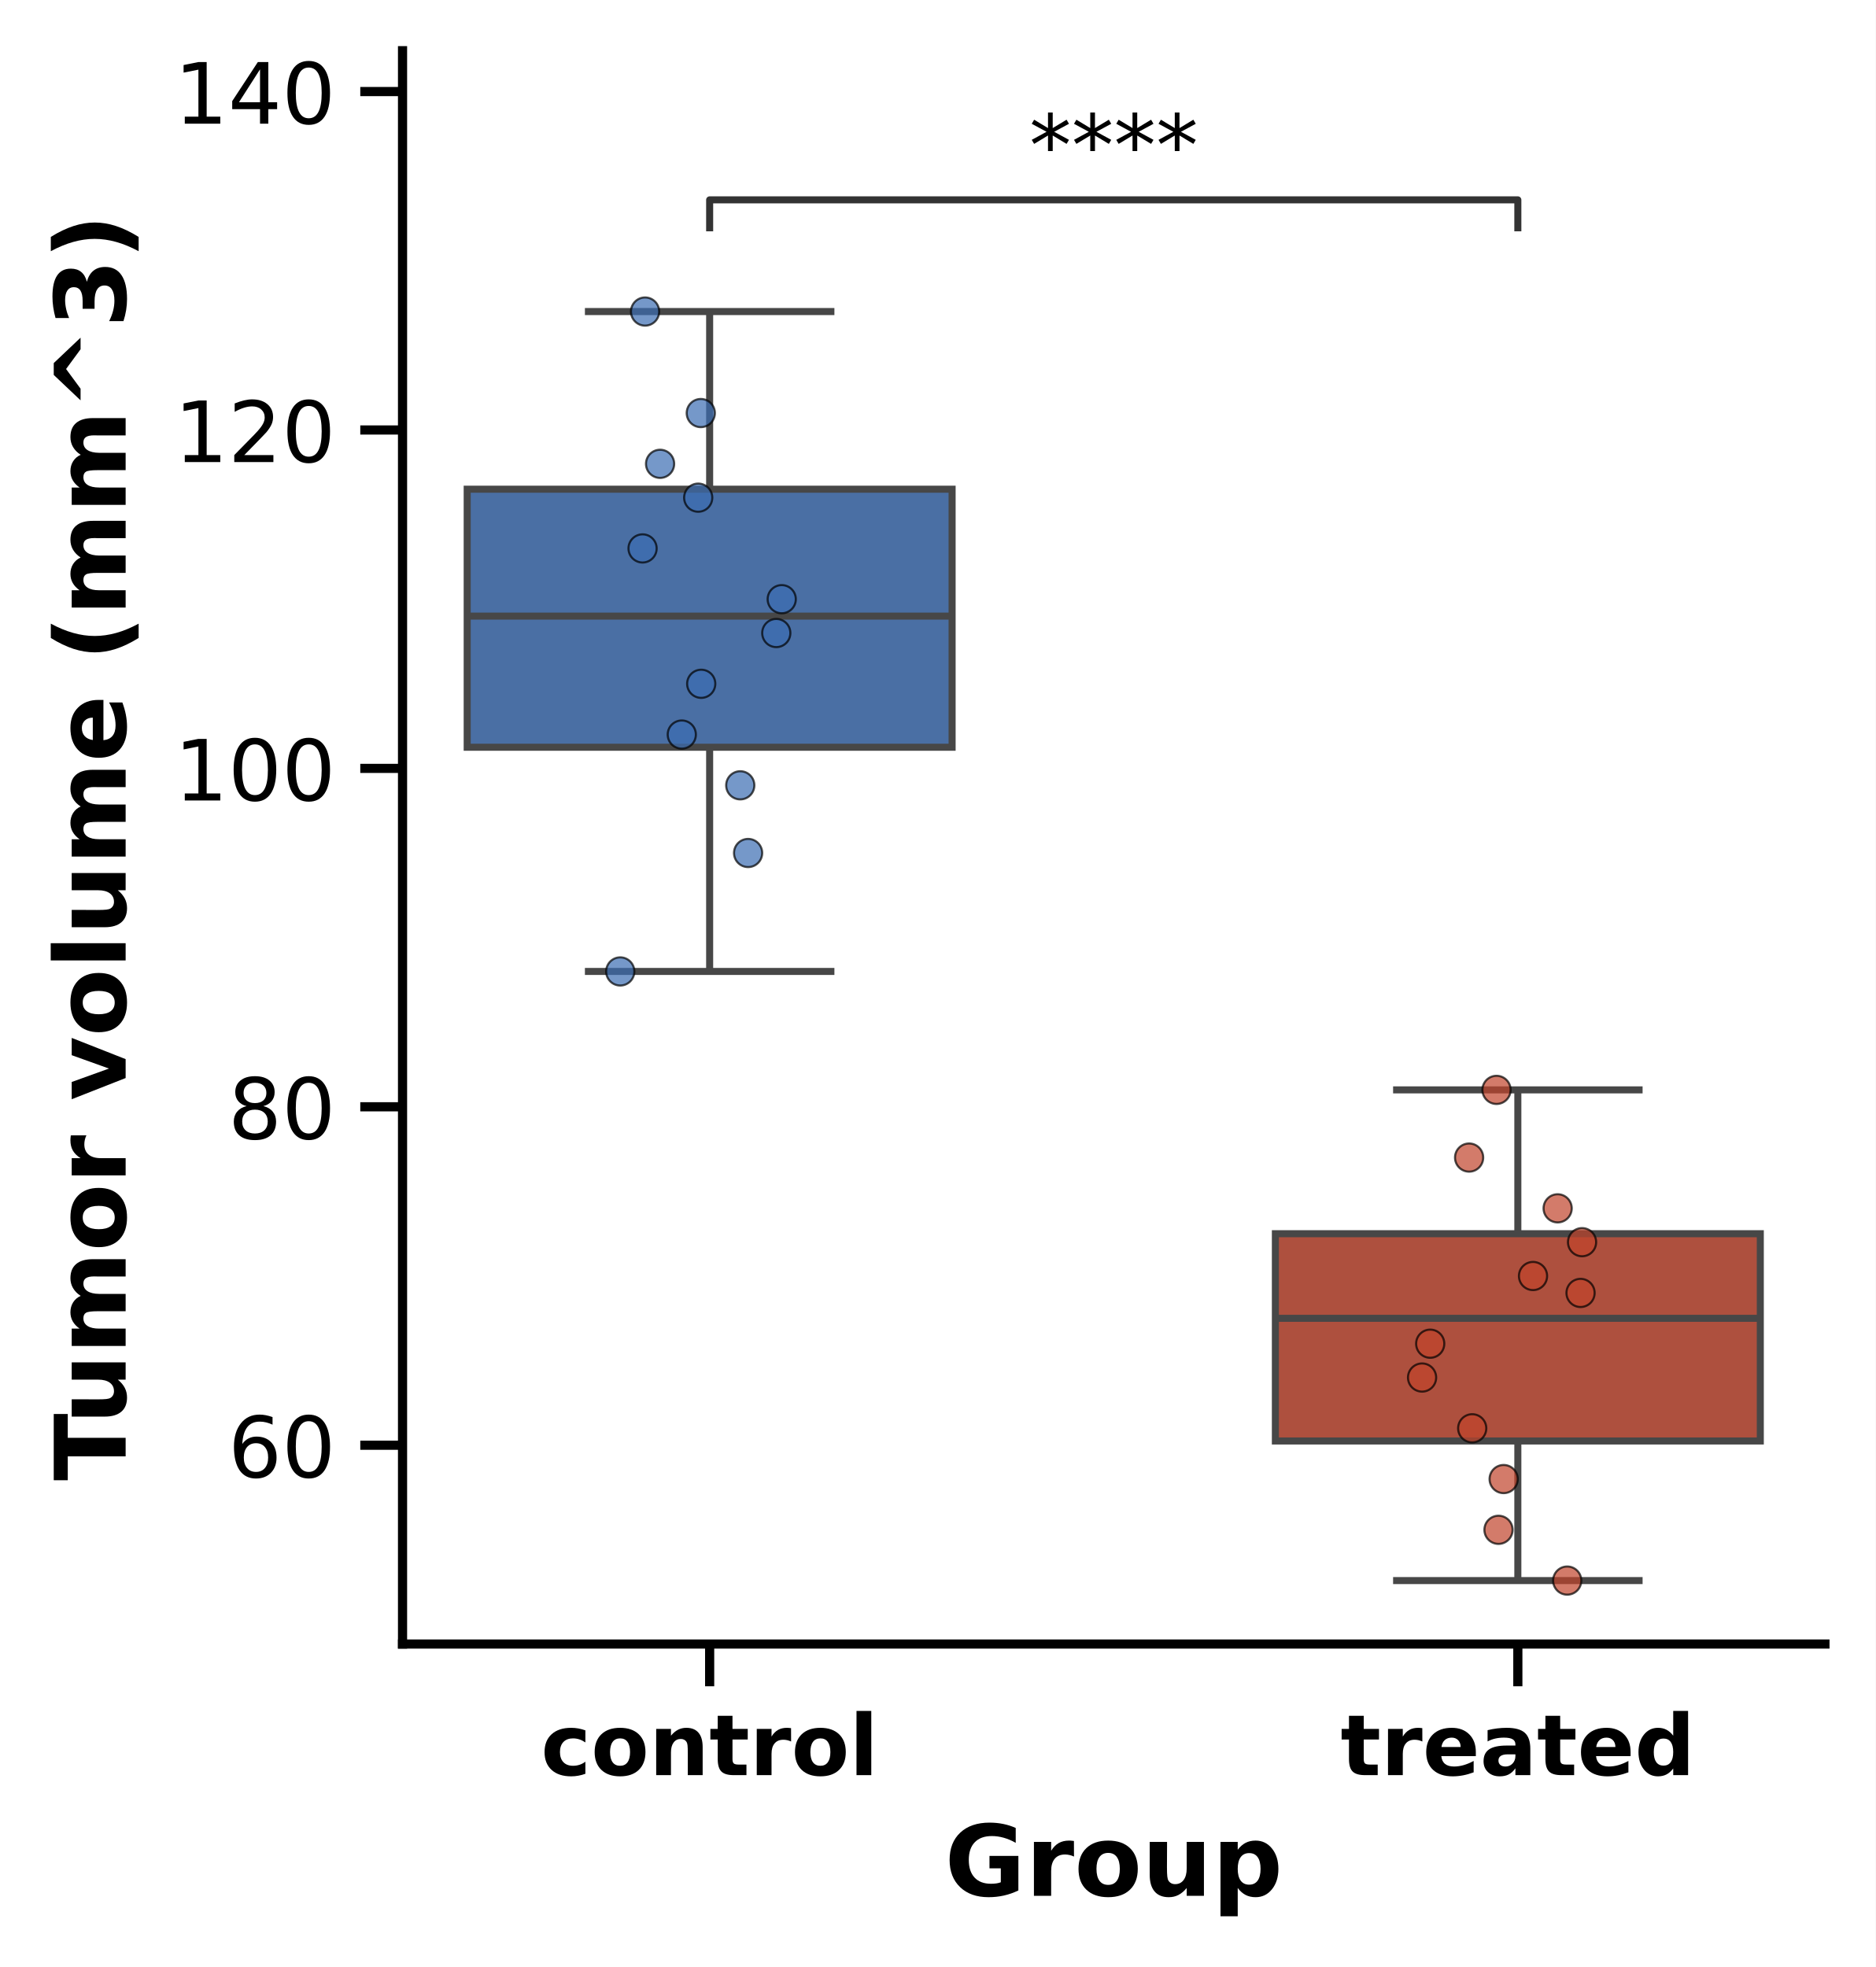
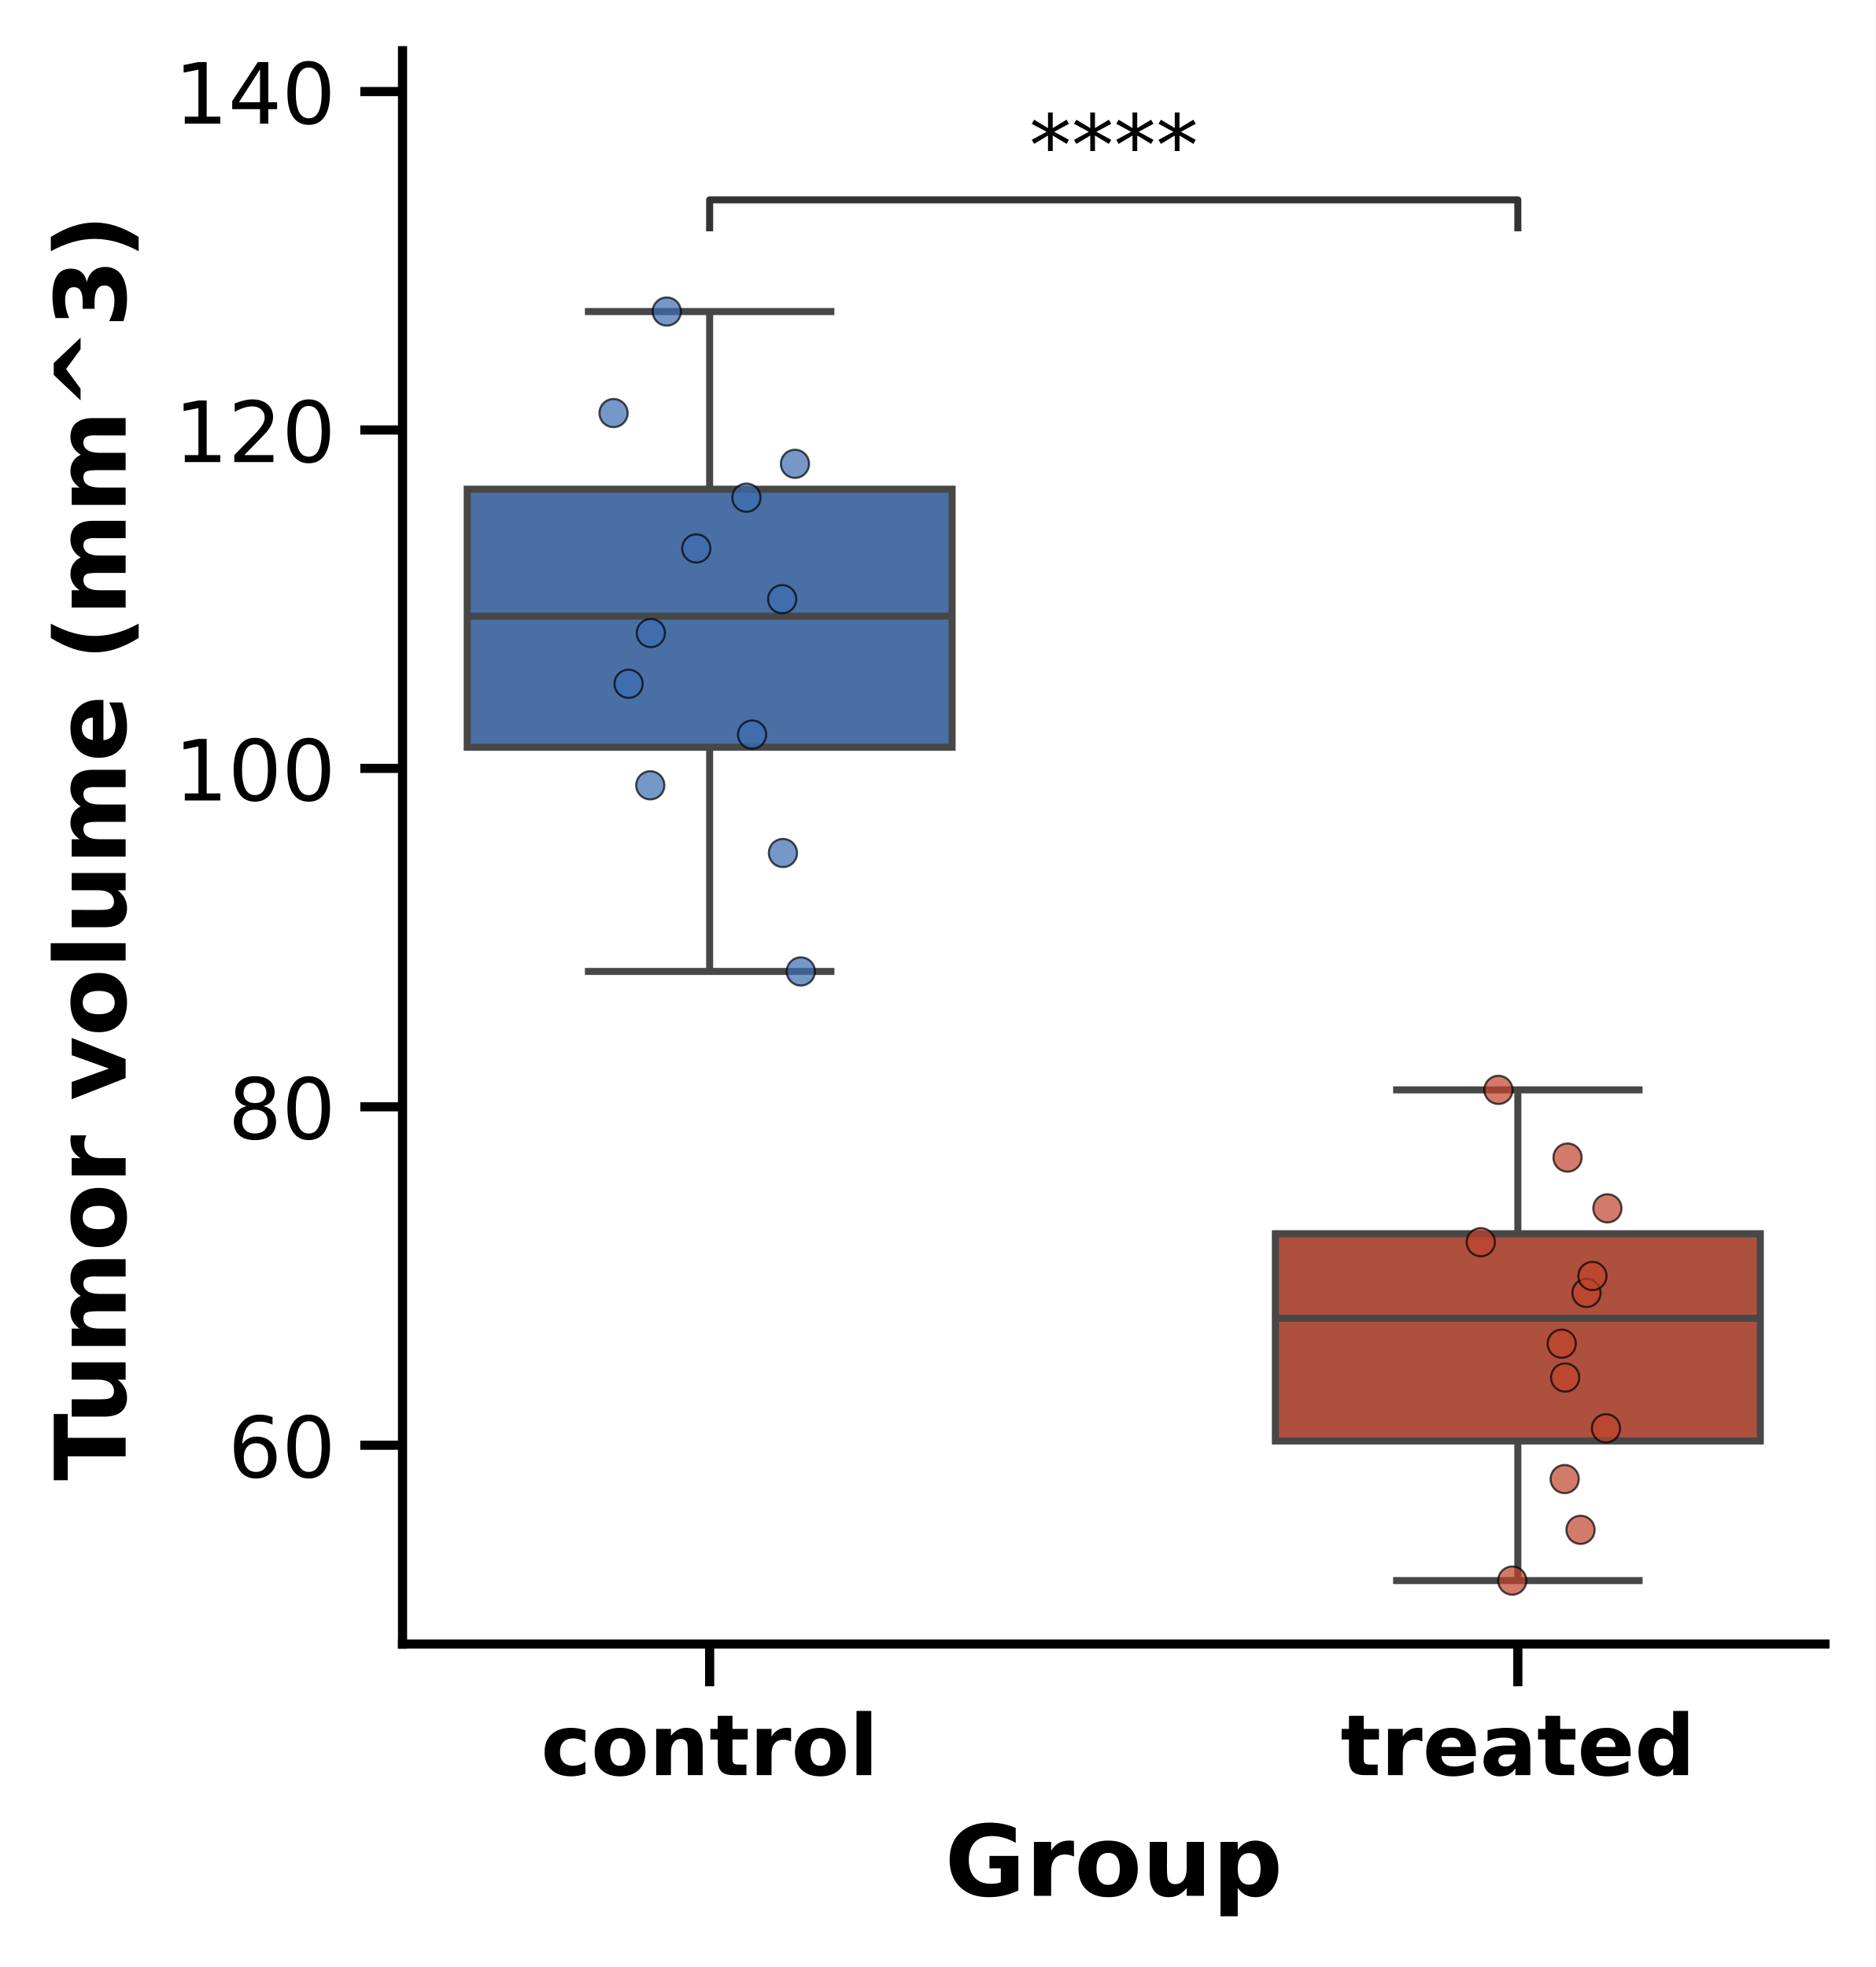
<svg xmlns="http://www.w3.org/2000/svg" xmlns:xlink="http://www.w3.org/1999/xlink" width="266.314pt" height="279.323pt" viewBox="0 0 266.314 279.323" version="1.1">
  <defs>
    <style type="text/css">*{stroke-linejoin: round; stroke-linecap: butt}</style>
  </defs>
  <g id="figure_1">
    <g id="patch_1">
      <path d="M 0 279.323  L 266.314 279.323  L 266.314 0  L 0 0  z " style="fill: #ffffff" />
    </g>
    <g id="axes_1">
      <g id="patch_2">
        <path d="M 57.154 233.46  L 259.114 233.46  L 259.114 7.2  L 57.154 7.2  z " style="fill: #ffffff" />
      </g>
      <g id="matplotlib.axis_1">
        <g id="xtick_1">
          <g id="line2d_1">
            <defs>
-               <path id="m2f75ba66c1" d="M 0 0  L 0 6  " style="stroke: #000000; stroke-width: 1.3" />
+               <path id="m3cda636c0e" d="M 0 0  L 0 6  " style="stroke: #000000; stroke-width: 1.3" />
            </defs>
            <g>
-               <use xlink:href="#m2f75ba66c1" x="100.759" y="233.46" style="stroke: #000000; stroke-width: 1.3" />
+               <use xlink:href="#m3cda636c0e" x="100.759" y="233.46" style="stroke: #000000; stroke-width: 1.3" />
            </g>
          </g>
          <g id="text_1">
            <g transform="translate(76.80344 252.0781) scale(0.12 -0.12)">
              <defs>
                <path id="DejaVuSans-Bold-63" d="M 3366 3391  L 3366 2478  Q 3138 2634 2908 2709  Q 2678 2784 2431 2784  Q 1963 2784 1702 2511  Q 1441 2238 1441 1747  Q 1441 1256 1702 982  Q 1963 709 2431 709  Q 2694 709 2930 787  Q 3166 866 3366 1019  L 3366 103  Q 3103 6 2833 -42  Q 2563 -91 2291 -91  Q 1344 -91 809 395  Q 275 881 275 1747  Q 275 2613 809 3098  Q 1344 3584 2291 3584  Q 2566 3584 2833 3536  Q 3100 3488 3366 3391  z " transform="scale(0.015625)" />
                <path id="DejaVuSans-Bold-6f" d="M 2203 2784  Q 1831 2784 1636 2517  Q 1441 2250 1441 1747  Q 1441 1244 1636 976  Q 1831 709 2203 709  Q 2569 709 2762 976  Q 2956 1244 2956 1747  Q 2956 2250 2762 2517  Q 2569 2784 2203 2784  z M 2203 3584  Q 3106 3584 3614 3096  Q 4122 2609 4122 1747  Q 4122 884 3614 396  Q 3106 -91 2203 -91  Q 1297 -91 786 396  Q 275 884 275 1747  Q 275 2609 786 3096  Q 1297 3584 2203 3584  z " transform="scale(0.015625)" />
                <path id="DejaVuSans-Bold-6e" d="M 4056 2131  L 4056 0  L 2931 0  L 2931 347  L 2931 1631  Q 2931 2084 2911 2256  Q 2891 2428 2841 2509  Q 2775 2619 2662 2680  Q 2550 2741 2406 2741  Q 2056 2741 1856 2470  Q 1656 2200 1656 1722  L 1656 0  L 538 0  L 538 3500  L 1656 3500  L 1656 2988  Q 1909 3294 2193 3439  Q 2478 3584 2822 3584  Q 3428 3584 3742 3212  Q 4056 2841 4056 2131  z " transform="scale(0.015625)" />
                <path id="DejaVuSans-Bold-74" d="M 1759 4494  L 1759 3500  L 2913 3500  L 2913 2700  L 1759 2700  L 1759 1216  Q 1759 972 1856 886  Q 1953 800 2241 800  L 2816 800  L 2816 0  L 1856 0  Q 1194 0 917 276  Q 641 553 641 1216  L 641 2700  L 84 2700  L 84 3500  L 641 3500  L 641 4494  L 1759 4494  z " transform="scale(0.015625)" />
                <path id="DejaVuSans-Bold-72" d="M 3138 2547  Q 2991 2616 2845 2648  Q 2700 2681 2553 2681  Q 2122 2681 1889 2404  Q 1656 2128 1656 1613  L 1656 0  L 538 0  L 538 3500  L 1656 3500  L 1656 2925  Q 1872 3269 2151 3426  Q 2431 3584 2822 3584  Q 2878 3584 2943 3579  Q 3009 3575 3134 3559  L 3138 2547  z " transform="scale(0.015625)" />
                <path id="DejaVuSans-Bold-6c" d="M 538 4863  L 1656 4863  L 1656 0  L 538 0  L 538 4863  z " transform="scale(0.015625)" />
              </defs>
              <use xlink:href="#DejaVuSans-Bold-63" />
              <use xlink:href="#DejaVuSans-Bold-6f" transform="translate(59.27734 0)" />
              <use xlink:href="#DejaVuSans-Bold-6e" transform="translate(127.9785 0)" />
              <use xlink:href="#DejaVuSans-Bold-74" transform="translate(199.1699 0)" />
              <use xlink:href="#DejaVuSans-Bold-72" transform="translate(246.9727 0)" />
              <use xlink:href="#DejaVuSans-Bold-6f" transform="translate(296.2891 0)" />
              <use xlink:href="#DejaVuSans-Bold-6c" transform="translate(364.9902 0)" />
            </g>
          </g>
        </g>
        <g id="xtick_2">
          <g id="line2d_2">
            <g>
-               <use xlink:href="#m2f75ba66c1" x="215.509" y="233.46" style="stroke: #000000; stroke-width: 1.3" />
+               <use xlink:href="#m3cda636c0e" x="215.509" y="233.46" style="stroke: #000000; stroke-width: 1.3" />
            </g>
          </g>
          <g id="text_2">
            <g transform="translate(190.3319 252.0781) scale(0.12 -0.12)">
              <defs>
                <path id="DejaVuSans-Bold-65" d="M 4031 1759  L 4031 1441  L 1416 1441  Q 1456 1047 1700 850  Q 1944 653 2381 653  Q 2734 653 3104 758  Q 3475 863 3866 1075  L 3866 213  Q 3469 63 3072 -14  Q 2675 -91 2278 -91  Q 1328 -91 801 392  Q 275 875 275 1747  Q 275 2603 792 3093  Q 1309 3584 2216 3584  Q 3041 3584 3536 3087  Q 4031 2591 4031 1759  z M 2881 2131  Q 2881 2450 2695 2645  Q 2509 2841 2209 2841  Q 1884 2841 1681 2658  Q 1478 2475 1428 2131  L 2881 2131  z " transform="scale(0.015625)" />
                <path id="DejaVuSans-Bold-61" d="M 2106 1575  Q 1756 1575 1579 1456  Q 1403 1338 1403 1106  Q 1403 894 1545 773  Q 1688 653 1941 653  Q 2256 653 2472 879  Q 2688 1106 2688 1447  L 2688 1575  L 2106 1575  z M 3816 1997  L 3816 0  L 2688 0  L 2688 519  Q 2463 200 2181 54  Q 1900 -91 1497 -91  Q 953 -91 614 226  Q 275 544 275 1050  Q 275 1666 698 1953  Q 1122 2241 2028 2241  L 2688 2241  L 2688 2328  Q 2688 2594 2478 2717  Q 2269 2841 1825 2841  Q 1466 2841 1156 2769  Q 847 2697 581 2553  L 581 3406  Q 941 3494 1303 3539  Q 1666 3584 2028 3584  Q 2975 3584 3395 3211  Q 3816 2838 3816 1997  z " transform="scale(0.015625)" />
                <path id="DejaVuSans-Bold-64" d="M 2919 2988  L 2919 4863  L 4044 4863  L 4044 0  L 2919 0  L 2919 506  Q 2688 197 2409 53  Q 2131 -91 1766 -91  Q 1119 -91 703 423  Q 288 938 288 1747  Q 288 2556 703 3070  Q 1119 3584 1766 3584  Q 2128 3584 2408 3439  Q 2688 3294 2919 2988  z M 2181 722  Q 2541 722 2730 984  Q 2919 1247 2919 1747  Q 2919 2247 2730 2509  Q 2541 2772 2181 2772  Q 1825 2772 1636 2509  Q 1447 2247 1447 1747  Q 1447 1247 1636 984  Q 1825 722 2181 722  z " transform="scale(0.015625)" />
              </defs>
              <use xlink:href="#DejaVuSans-Bold-74" />
              <use xlink:href="#DejaVuSans-Bold-72" transform="translate(47.80273 0)" />
              <use xlink:href="#DejaVuSans-Bold-65" transform="translate(97.11914 0)" />
              <use xlink:href="#DejaVuSans-Bold-61" transform="translate(164.9414 0)" />
              <use xlink:href="#DejaVuSans-Bold-74" transform="translate(232.4219 0)" />
              <use xlink:href="#DejaVuSans-Bold-65" transform="translate(280.2246 0)" />
              <use xlink:href="#DejaVuSans-Bold-64" transform="translate(348.0469 0)" />
            </g>
          </g>
        </g>
        <g id="text_3">
          <g transform="translate(134.1342 269.2116) scale(0.14 -0.14)">
            <defs>
              <path id="DejaVuSans-Bold-47" d="M 4781 347  Q 4331 128 3847 18  Q 3363 -91 2847 -91  Q 1681 -91 1000 561  Q 319 1213 319 2328  Q 319 3456 1012 4103  Q 1706 4750 2913 4750  Q 3378 4750 3804 4662  Q 4231 4575 4609 4403  L 4609 3438  Q 4219 3659 3833 3768  Q 3447 3878 3059 3878  Q 2341 3878 1952 3476  Q 1563 3075 1563 2328  Q 1563 1588 1938 1184  Q 2313 781 3003 781  Q 3191 781 3352 804  Q 3513 828 3641 878  L 3641 1784  L 2906 1784  L 2906 2591  L 4781 2591  L 4781 347  z " transform="scale(0.015625)" />
              <path id="DejaVuSans-Bold-75" d="M 500 1363  L 500 3500  L 1625 3500  L 1625 3150  Q 1625 2866 1622 2436  Q 1619 2006 1619 1863  Q 1619 1441 1641 1255  Q 1663 1069 1716 984  Q 1784 875 1895 815  Q 2006 756 2150 756  Q 2500 756 2700 1025  Q 2900 1294 2900 1772  L 2900 3500  L 4019 3500  L 4019 0  L 2900 0  L 2900 506  Q 2647 200 2364 54  Q 2081 -91 1741 -91  Q 1134 -91 817 281  Q 500 653 500 1363  z " transform="scale(0.015625)" />
              <path id="DejaVuSans-Bold-70" d="M 1656 506  L 1656 -1331  L 538 -1331  L 538 3500  L 1656 3500  L 1656 2988  Q 1888 3294 2169 3439  Q 2450 3584 2816 3584  Q 3463 3584 3878 3070  Q 4294 2556 4294 1747  Q 4294 938 3878 423  Q 3463 -91 2816 -91  Q 2450 -91 2169 54  Q 1888 200 1656 506  z M 2400 2772  Q 2041 2772 1848 2508  Q 1656 2244 1656 1747  Q 1656 1250 1848 986  Q 2041 722 2400 722  Q 2759 722 2948 984  Q 3138 1247 3138 1747  Q 3138 2247 2948 2509  Q 2759 2772 2400 2772  z " transform="scale(0.015625)" />
            </defs>
            <use xlink:href="#DejaVuSans-Bold-47" />
            <use xlink:href="#DejaVuSans-Bold-72" transform="translate(82.08008 0)" />
            <use xlink:href="#DejaVuSans-Bold-6f" transform="translate(131.3965 0)" />
            <use xlink:href="#DejaVuSans-Bold-75" transform="translate(200.0977 0)" />
            <use xlink:href="#DejaVuSans-Bold-70" transform="translate(271.2891 0)" />
          </g>
        </g>
      </g>
      <g id="matplotlib.axis_2">
        <g id="ytick_1">
          <g id="line2d_3">
            <defs>
-               <path id="m90ed49efb8" d="M 0 0  L -6 0  " style="stroke: #000000; stroke-width: 1.3" />
+               <path id="m23dd300e46" d="M 0 0  L -6 0  " style="stroke: #000000; stroke-width: 1.3" />
            </defs>
            <g>
-               <use xlink:href="#m90ed49efb8" x="57.154" y="205.227" style="stroke: #000000; stroke-width: 1.3" />
+               <use xlink:href="#m23dd300e46" x="57.154" y="205.227" style="stroke: #000000; stroke-width: 1.3" />
            </g>
          </g>
          <g id="text_4">
            <g transform="translate(32.38437 209.7862) scale(0.12 -0.12)">
              <defs>
                <path id="DejaVuSans-36" d="M 2113 2584  Q 1688 2584 1439 2293  Q 1191 2003 1191 1497  Q 1191 994 1439 701  Q 1688 409 2113 409  Q 2538 409 2786 701  Q 3034 994 3034 1497  Q 3034 2003 2786 2293  Q 2538 2584 2113 2584  z M 3366 4563  L 3366 3988  Q 3128 4100 2886 4159  Q 2644 4219 2406 4219  Q 1781 4219 1451 3797  Q 1122 3375 1075 2522  Q 1259 2794 1537 2939  Q 1816 3084 2150 3084  Q 2853 3084 3261 2657  Q 3669 2231 3669 1497  Q 3669 778 3244 343  Q 2819 -91 2113 -91  Q 1303 -91 875 529  Q 447 1150 447 2328  Q 447 3434 972 4092  Q 1497 4750 2381 4750  Q 2619 4750 2861 4703  Q 3103 4656 3366 4563  z " transform="scale(0.015625)" />
                <path id="DejaVuSans-30" d="M 2034 4250  Q 1547 4250 1301 3770  Q 1056 3291 1056 2328  Q 1056 1369 1301 889  Q 1547 409 2034 409  Q 2525 409 2770 889  Q 3016 1369 3016 2328  Q 3016 3291 2770 3770  Q 2525 4250 2034 4250  z M 2034 4750  Q 2819 4750 3233 4129  Q 3647 3509 3647 2328  Q 3647 1150 3233 529  Q 2819 -91 2034 -91  Q 1250 -91 836 529  Q 422 1150 422 2328  Q 422 3509 836 4129  Q 1250 4750 2034 4750  z " transform="scale(0.015625)" />
              </defs>
              <use xlink:href="#DejaVuSans-36" />
              <use xlink:href="#DejaVuSans-30" transform="translate(63.62305 0)" />
            </g>
          </g>
        </g>
        <g id="ytick_2">
          <g id="line2d_4">
            <g>
-               <use xlink:href="#m90ed49efb8" x="57.154" y="157.171" style="stroke: #000000; stroke-width: 1.3" />
+               <use xlink:href="#m23dd300e46" x="57.154" y="157.171" style="stroke: #000000; stroke-width: 1.3" />
            </g>
          </g>
          <g id="text_5">
            <g transform="translate(32.38437 161.7302) scale(0.12 -0.12)">
              <defs>
                <path id="DejaVuSans-38" d="M 2034 2216  Q 1584 2216 1326 1975  Q 1069 1734 1069 1313  Q 1069 891 1326 650  Q 1584 409 2034 409  Q 2484 409 2743 651  Q 3003 894 3003 1313  Q 3003 1734 2745 1975  Q 2488 2216 2034 2216  z M 1403 2484  Q 997 2584 770 2862  Q 544 3141 544 3541  Q 544 4100 942 4425  Q 1341 4750 2034 4750  Q 2731 4750 3128 4425  Q 3525 4100 3525 3541  Q 3525 3141 3298 2862  Q 3072 2584 2669 2484  Q 3125 2378 3379 2068  Q 3634 1759 3634 1313  Q 3634 634 3220 271  Q 2806 -91 2034 -91  Q 1263 -91 848 271  Q 434 634 434 1313  Q 434 1759 690 2068  Q 947 2378 1403 2484  z M 1172 3481  Q 1172 3119 1398 2916  Q 1625 2713 2034 2713  Q 2441 2713 2670 2916  Q 2900 3119 2900 3481  Q 2900 3844 2670 4047  Q 2441 4250 2034 4250  Q 1625 4250 1398 4047  Q 1172 3844 1172 3481  z " transform="scale(0.015625)" />
              </defs>
              <use xlink:href="#DejaVuSans-38" />
              <use xlink:href="#DejaVuSans-30" transform="translate(63.62305 0)" />
            </g>
          </g>
        </g>
        <g id="ytick_3">
          <g id="line2d_5">
            <g>
-               <use xlink:href="#m90ed49efb8" x="57.154" y="109.115" style="stroke: #000000; stroke-width: 1.3" />
+               <use xlink:href="#m23dd300e46" x="57.154" y="109.115" style="stroke: #000000; stroke-width: 1.3" />
            </g>
          </g>
          <g id="text_6">
            <g transform="translate(24.74938 113.6742) scale(0.12 -0.12)">
              <defs>
                <path id="DejaVuSans-31" d="M 794 531  L 1825 531  L 1825 4091  L 703 3866  L 703 4441  L 1819 4666  L 2450 4666  L 2450 531  L 3481 531  L 3481 0  L 794 0  L 794 531  z " transform="scale(0.015625)" />
              </defs>
              <use xlink:href="#DejaVuSans-31" />
              <use xlink:href="#DejaVuSans-30" transform="translate(63.62305 0)" />
              <use xlink:href="#DejaVuSans-30" transform="translate(127.2461 0)" />
            </g>
          </g>
        </g>
        <g id="ytick_4">
          <g id="line2d_6">
            <g>
-               <use xlink:href="#m90ed49efb8" x="57.154" y="61.059" style="stroke: #000000; stroke-width: 1.3" />
+               <use xlink:href="#m23dd300e46" x="57.154" y="61.059" style="stroke: #000000; stroke-width: 1.3" />
            </g>
          </g>
          <g id="text_7">
            <g transform="translate(24.74938 65.61825) scale(0.12 -0.12)">
              <defs>
                <path id="DejaVuSans-32" d="M 1228 531  L 3431 531  L 3431 0  L 469 0  L 469 531  Q 828 903 1448 1529  Q 2069 2156 2228 2338  Q 2531 2678 2651 2914  Q 2772 3150 2772 3378  Q 2772 3750 2511 3984  Q 2250 4219 1831 4219  Q 1534 4219 1204 4116  Q 875 4013 500 3803  L 500 4441  Q 881 4594 1212 4672  Q 1544 4750 1819 4750  Q 2544 4750 2975 4387  Q 3406 4025 3406 3419  Q 3406 3131 3298 2873  Q 3191 2616 2906 2266  Q 2828 2175 2409 1742  Q 1991 1309 1228 531  z " transform="scale(0.015625)" />
              </defs>
              <use xlink:href="#DejaVuSans-31" />
              <use xlink:href="#DejaVuSans-32" transform="translate(63.62305 0)" />
              <use xlink:href="#DejaVuSans-30" transform="translate(127.2461 0)" />
            </g>
          </g>
        </g>
        <g id="ytick_5">
          <g id="line2d_7">
            <g>
-               <use xlink:href="#m90ed49efb8" x="57.154" y="13.003" style="stroke: #000000; stroke-width: 1.3" />
+               <use xlink:href="#m23dd300e46" x="57.154" y="13.003" style="stroke: #000000; stroke-width: 1.3" />
            </g>
          </g>
          <g id="text_8">
            <g transform="translate(24.74938 17.56228) scale(0.12 -0.12)">
              <defs>
                <path id="DejaVuSans-34" d="M 2419 4116  L 825 1625  L 2419 1625  L 2419 4116  z M 2253 4666  L 3047 4666  L 3047 1625  L 3713 1625  L 3713 1100  L 3047 1100  L 3047 0  L 2419 0  L 2419 1100  L 313 1100  L 313 1709  L 2253 4666  z " transform="scale(0.015625)" />
              </defs>
              <use xlink:href="#DejaVuSans-31" />
              <use xlink:href="#DejaVuSans-34" transform="translate(63.62305 0)" />
              <use xlink:href="#DejaVuSans-30" transform="translate(127.2461 0)" />
            </g>
          </g>
        </g>
        <g id="text_9">
          <g transform="translate(17.83781 210.268) rotate(-90) scale(0.14 -0.14)">
            <defs>
              <path id="DejaVuSans-Bold-54" d="M 31 4666  L 4331 4666  L 4331 3756  L 2784 3756  L 2784 0  L 1581 0  L 1581 3756  L 31 3756  L 31 4666  z " transform="scale(0.015625)" />
              <path id="DejaVuSans-Bold-6d" d="M 3781 2919  Q 3994 3244 4286 3414  Q 4578 3584 4928 3584  Q 5531 3584 5847 3212  Q 6163 2841 6163 2131  L 6163 0  L 5038 0  L 5038 1825  Q 5041 1866 5042 1909  Q 5044 1953 5044 2034  Q 5044 2406 4934 2573  Q 4825 2741 4581 2741  Q 4263 2741 4089 2478  Q 3916 2216 3909 1719  L 3909 0  L 2784 0  L 2784 1825  Q 2784 2406 2684 2573  Q 2584 2741 2328 2741  Q 2006 2741 1831 2477  Q 1656 2213 1656 1722  L 1656 0  L 531 0  L 531 3500  L 1656 3500  L 1656 2988  Q 1863 3284 2130 3434  Q 2397 3584 2719 3584  Q 3081 3584 3359 3409  Q 3638 3234 3781 2919  z " transform="scale(0.015625)" />
              <path id="DejaVuSans-Bold-20" transform="scale(0.015625)" />
              <path id="DejaVuSans-Bold-76" d="M 97 3500  L 1216 3500  L 2088 1081  L 2956 3500  L 4078 3500  L 2700 0  L 1472 0  L 97 3500  z " transform="scale(0.015625)" />
              <path id="DejaVuSans-Bold-28" d="M 2413 -844  L 1484 -844  Q 1006 -72 778 623  Q 550 1319 550 2003  Q 550 2688 779 3389  Q 1009 4091 1484 4856  L 2413 4856  Q 2013 4116 1813 3408  Q 1613 2700 1613 2009  Q 1613 1319 1811 609  Q 2009 -100 2413 -844  z " transform="scale(0.015625)" />
              <path id="DejaVuSans-Bold-5e" d="M 3066 4666  L 4716 2925  L 3963 2925  L 2681 3866  L 1403 2925  L 647 2925  L 2297 4666  L 3066 4666  z " transform="scale(0.015625)" />
              <path id="DejaVuSans-Bold-33" d="M 2981 2516  Q 3453 2394 3698 2092  Q 3944 1791 3944 1325  Q 3944 631 3412 270  Q 2881 -91 1863 -91  Q 1503 -91 1142 -33  Q 781 25 428 141  L 428 1069  Q 766 900 1098 814  Q 1431 728 1753 728  Q 2231 728 2486 893  Q 2741 1059 2741 1369  Q 2741 1688 2480 1852  Q 2219 2016 1709 2016  L 1228 2016  L 1228 2791  L 1734 2791  Q 2188 2791 2409 2933  Q 2631 3075 2631 3366  Q 2631 3634 2415 3781  Q 2200 3928 1806 3928  Q 1516 3928 1219 3862  Q 922 3797 628 3669  L 628 4550  Q 984 4650 1334 4700  Q 1684 4750 2022 4750  Q 2931 4750 3382 4451  Q 3834 4153 3834 3553  Q 3834 3144 3618 2883  Q 3403 2622 2981 2516  z " transform="scale(0.015625)" />
              <path id="DejaVuSans-Bold-29" d="M 513 -844  Q 913 -100 1113 609  Q 1313 1319 1313 2009  Q 1313 2700 1113 3408  Q 913 4116 513 4856  L 1441 4856  Q 1916 4091 2145 3389  Q 2375 2688 2375 2003  Q 2375 1319 2147 623  Q 1919 -72 1441 -844  L 513 -844  z " transform="scale(0.015625)" />
            </defs>
            <use xlink:href="#DejaVuSans-Bold-54" />
            <use xlink:href="#DejaVuSans-Bold-75" transform="translate(57.21289 0)" />
            <use xlink:href="#DejaVuSans-Bold-6d" transform="translate(128.4043 0)" />
            <use xlink:href="#DejaVuSans-Bold-6f" transform="translate(232.6035 0)" />
            <use xlink:href="#DejaVuSans-Bold-72" transform="translate(301.3047 0)" />
            <use xlink:href="#DejaVuSans-Bold-20" transform="translate(350.6211 0)" />
            <use xlink:href="#DejaVuSans-Bold-76" transform="translate(385.4355 0)" />
            <use xlink:href="#DejaVuSans-Bold-6f" transform="translate(450.6211 0)" />
            <use xlink:href="#DejaVuSans-Bold-6c" transform="translate(519.3223 0)" />
            <use xlink:href="#DejaVuSans-Bold-75" transform="translate(553.5996 0)" />
            <use xlink:href="#DejaVuSans-Bold-6d" transform="translate(624.791 0)" />
            <use xlink:href="#DejaVuSans-Bold-65" transform="translate(728.9902 0)" />
            <use xlink:href="#DejaVuSans-Bold-20" transform="translate(796.8125 0)" />
            <use xlink:href="#DejaVuSans-Bold-28" transform="translate(831.627 0)" />
            <use xlink:href="#DejaVuSans-Bold-6d" transform="translate(877.3301 0)" />
            <use xlink:href="#DejaVuSans-Bold-6d" transform="translate(981.5293 0)" />
            <use xlink:href="#DejaVuSans-Bold-5e" transform="translate(1085.729 0)" />
            <use xlink:href="#DejaVuSans-Bold-33" transform="translate(1169.518 0)" />
            <use xlink:href="#DejaVuSans-Bold-29" transform="translate(1239.098 0)" />
          </g>
        </g>
      </g>
      <g id="patch_3">
-         <path d="M 66.334 106.112  L 135.184 106.112  L 135.184 69.469  L 66.334 69.469  L 66.334 106.112  z " clip-path="url(#p56d7f1dcb9)" style="fill: #4a6fa4; stroke: #474747; stroke-linejoin: miter" />
+         <path d="M 66.334 106.112  L 135.184 106.112  L 135.184 69.469  L 66.334 69.469  L 66.334 106.112  z " clip-path="url(#pb475d8d4bc)" style="fill: #4a6fa4; stroke: #474747; stroke-linejoin: miter" />
      </g>
      <g id="line2d_8">
-         <path d="M 100.759 106.112  L 100.759 137.949  " clip-path="url(#p56d7f1dcb9)" style="fill: none; stroke: #474747" />
+         <path d="M 100.759 106.112  L 100.759 137.949  " clip-path="url(#pb475d8d4bc)" style="fill: none; stroke: #474747" />
      </g>
      <g id="line2d_9">
-         <path d="M 100.759 69.469  L 100.759 44.24  " clip-path="url(#p56d7f1dcb9)" style="fill: none; stroke: #474747" />
+         <path d="M 100.759 69.469  L 100.759 44.24  " clip-path="url(#pb475d8d4bc)" style="fill: none; stroke: #474747" />
      </g>
      <g id="line2d_10">
-         <path d="M 83.547 137.949  L 117.972 137.949  " clip-path="url(#p56d7f1dcb9)" style="fill: none; stroke: #474747; stroke-linecap: square" />
+         <path d="M 83.547 137.949  L 117.972 137.949  " clip-path="url(#pb475d8d4bc)" style="fill: none; stroke: #474747; stroke-linecap: square" />
      </g>
      <g id="line2d_11">
-         <path d="M 83.547 44.24  L 117.972 44.24  " clip-path="url(#p56d7f1dcb9)" style="fill: none; stroke: #474747; stroke-linecap: square" />
+         <path d="M 83.547 44.24  L 117.972 44.24  " clip-path="url(#pb475d8d4bc)" style="fill: none; stroke: #474747; stroke-linecap: square" />
      </g>
      <g id="line2d_12" />
      <g id="patch_4">
-         <path d="M 181.084 204.626  L 249.934 204.626  L 249.934 175.192  L 181.084 175.192  L 181.084 204.626  z " clip-path="url(#p56d7f1dcb9)" style="fill: #ae503e; stroke: #474747; stroke-linejoin: miter" />
+         <path d="M 181.084 204.626  L 249.934 204.626  L 249.934 175.192  L 181.084 175.192  L 181.084 204.626  z " clip-path="url(#pb475d8d4bc)" style="fill: #ae503e; stroke: #474747; stroke-linejoin: miter" />
      </g>
      <g id="line2d_13">
-         <path d="M 215.509 204.626  L 215.509 224.45  " clip-path="url(#p56d7f1dcb9)" style="fill: none; stroke: #474747" />
+         <path d="M 215.509 204.626  L 215.509 224.45  " clip-path="url(#pb475d8d4bc)" style="fill: none; stroke: #474747" />
      </g>
      <g id="line2d_14">
-         <path d="M 215.509 175.192  L 215.509 154.768  " clip-path="url(#p56d7f1dcb9)" style="fill: none; stroke: #474747" />
+         <path d="M 215.509 175.192  L 215.509 154.768  " clip-path="url(#pb475d8d4bc)" style="fill: none; stroke: #474747" />
      </g>
      <g id="line2d_15">
-         <path d="M 198.297 224.45  L 232.722 224.45  " clip-path="url(#p56d7f1dcb9)" style="fill: none; stroke: #474747; stroke-linecap: square" />
+         <path d="M 198.297 224.45  L 232.722 224.45  " clip-path="url(#pb475d8d4bc)" style="fill: none; stroke: #474747; stroke-linecap: square" />
      </g>
      <g id="line2d_16">
-         <path d="M 198.297 154.768  L 232.722 154.768  " clip-path="url(#p56d7f1dcb9)" style="fill: none; stroke: #474747; stroke-linecap: square" />
+         <path d="M 198.297 154.768  L 232.722 154.768  " clip-path="url(#pb475d8d4bc)" style="fill: none; stroke: #474747; stroke-linecap: square" />
      </g>
      <g id="line2d_17" />
      <g id="line2d_18">
        <path d="M 100.759 32.346  L 100.759 28.381  L 215.509 28.381  L 215.509 32.346  " style="fill: none; stroke: #333333; stroke-linecap: square" />
      </g>
      <g id="line2d_19">
-         <path d="M 66.334 87.49  L 135.184 87.49  " clip-path="url(#p56d7f1dcb9)" style="fill: none; stroke: #474747" />
+         <path d="M 66.334 87.49  L 135.184 87.49  " clip-path="url(#pb475d8d4bc)" style="fill: none; stroke: #474747" />
      </g>
      <g id="line2d_20">
-         <path d="M 181.084 187.206  L 249.934 187.206  " clip-path="url(#p56d7f1dcb9)" style="fill: none; stroke: #474747" />
+         <path d="M 181.084 187.206  L 249.934 187.206  " clip-path="url(#pb475d8d4bc)" style="fill: none; stroke: #474747" />
      </g>
      <g id="patch_5">
        <path d="M 57.154 233.46  L 57.154 7.2  " style="fill: none; stroke: #000000; stroke-width: 1.3; stroke-linejoin: miter; stroke-linecap: square" />
      </g>
      <g id="patch_6">
        <path d="M 57.154 233.46  L 259.114 233.46  " style="fill: none; stroke: #000000; stroke-width: 1.3; stroke-linejoin: miter; stroke-linecap: square" />
      </g>
      <g id="PathCollection_1">
        <defs>
-           <path id="C0_0_db779f6e3b" d="M 0 2  C 0.53 2 1.039 1.789 1.414 1.414  C 1.789 1.039 2 0.53 2 -0  C 2 -0.53 1.789 -1.039 1.414 -1.414  C 1.039 -1.789 0.53 -2 0 -2  C -0.53 -2 -1.039 -1.789 -1.414 -1.414  C -1.789 -1.039 -2 -0.53 -2 0  C -2 0.53 -1.789 1.039 -1.414 1.414  C -1.039 1.789 -0.53 2 0 2  z " />
+           <path id="C0_0_84a21213ef" d="M 0 2  C 0.53 2 1.039 1.789 1.414 1.414  C 1.789 1.039 2 0.53 2 -0  C 2 -0.53 1.789 -1.039 1.414 -1.414  C 1.039 -1.789 0.53 -2 0 -2  C -0.53 -2 -1.039 -1.789 -1.414 -1.414  C -1.789 -1.039 -2 -0.53 -2 0  C -2 0.53 -1.789 1.039 -1.414 1.414  C -1.039 1.789 -0.53 2 0 2  z " />
        </defs>
-         <g clip-path="url(#p56d7f1dcb9)">
-           <use xlink:href="#C0_0_db779f6e3b" x="96.803" y="104.31" style="fill: #3b6db3; fill-opacity: 0.7; stroke: #000000; stroke-opacity: 0.7; stroke-width: 0.3" />
-         </g>
-         <g clip-path="url(#p56d7f1dcb9)">
-           <use xlink:href="#C0_0_db779f6e3b" x="93.721" y="65.865" style="fill: #3b6db3; fill-opacity: 0.7; stroke: #000000; stroke-opacity: 0.7; stroke-width: 0.3" />
-         </g>
-         <g clip-path="url(#p56d7f1dcb9)">
-           <use xlink:href="#C0_0_db779f6e3b" x="106.219" y="121.129" style="fill: #3b6db3; fill-opacity: 0.7; stroke: #000000; stroke-opacity: 0.7; stroke-width: 0.3" />
-         </g>
-         <g clip-path="url(#p56d7f1dcb9)">
-           <use xlink:href="#C0_0_db779f6e3b" x="110.993" y="85.087" style="fill: #3b6db3; fill-opacity: 0.7; stroke: #000000; stroke-opacity: 0.7; stroke-width: 0.3" />
-         </g>
-         <g clip-path="url(#p56d7f1dcb9)">
-           <use xlink:href="#C0_0_db779f6e3b" x="91.59" y="44.24" style="fill: #3b6db3; fill-opacity: 0.7; stroke: #000000; stroke-opacity: 0.7; stroke-width: 0.3" />
-         </g>
-         <g clip-path="url(#p56d7f1dcb9)">
-           <use xlink:href="#C0_0_db779f6e3b" x="88.066" y="137.949" style="fill: #3b6db3; fill-opacity: 0.7; stroke: #000000; stroke-opacity: 0.7; stroke-width: 0.3" />
-         </g>
-         <g clip-path="url(#p56d7f1dcb9)">
-           <use xlink:href="#C0_0_db779f6e3b" x="99.562" y="97.101" style="fill: #3b6db3; fill-opacity: 0.7; stroke: #000000; stroke-opacity: 0.7; stroke-width: 0.3" />
-         </g>
-         <g clip-path="url(#p56d7f1dcb9)">
-           <use xlink:href="#C0_0_db779f6e3b" x="91.235" y="77.879" style="fill: #3b6db3; fill-opacity: 0.7; stroke: #000000; stroke-opacity: 0.7; stroke-width: 0.3" />
-         </g>
-         <g clip-path="url(#p56d7f1dcb9)">
-           <use xlink:href="#C0_0_db779f6e3b" x="105.105" y="111.518" style="fill: #3b6db3; fill-opacity: 0.7; stroke: #000000; stroke-opacity: 0.7; stroke-width: 0.3" />
-         </g>
-         <g clip-path="url(#p56d7f1dcb9)">
-           <use xlink:href="#C0_0_db779f6e3b" x="99.501" y="58.656" style="fill: #3b6db3; fill-opacity: 0.7; stroke: #000000; stroke-opacity: 0.7; stroke-width: 0.3" />
-         </g>
-         <g clip-path="url(#p56d7f1dcb9)">
-           <use xlink:href="#C0_0_db779f6e3b" x="110.22" y="89.893" style="fill: #3b6db3; fill-opacity: 0.7; stroke: #000000; stroke-opacity: 0.7; stroke-width: 0.3" />
-         </g>
-         <g clip-path="url(#p56d7f1dcb9)">
-           <use xlink:href="#C0_0_db779f6e3b" x="99.134" y="70.67" style="fill: #3b6db3; fill-opacity: 0.7; stroke: #000000; stroke-opacity: 0.7; stroke-width: 0.3" />
+         <g clip-path="url(#pb475d8d4bc)">
+           <use xlink:href="#C0_0_84a21213ef" x="106.786" y="104.31" style="fill: #3b6db3; fill-opacity: 0.7; stroke: #000000; stroke-opacity: 0.7; stroke-width: 0.3" />
+         </g>
+         <g clip-path="url(#pb475d8d4bc)">
+           <use xlink:href="#C0_0_84a21213ef" x="112.872" y="65.865" style="fill: #3b6db3; fill-opacity: 0.7; stroke: #000000; stroke-opacity: 0.7; stroke-width: 0.3" />
+         </g>
+         <g clip-path="url(#pb475d8d4bc)">
+           <use xlink:href="#C0_0_84a21213ef" x="111.166" y="121.129" style="fill: #3b6db3; fill-opacity: 0.7; stroke: #000000; stroke-opacity: 0.7; stroke-width: 0.3" />
+         </g>
+         <g clip-path="url(#pb475d8d4bc)">
+           <use xlink:href="#C0_0_84a21213ef" x="111.057" y="85.087" style="fill: #3b6db3; fill-opacity: 0.7; stroke: #000000; stroke-opacity: 0.7; stroke-width: 0.3" />
+         </g>
+         <g clip-path="url(#pb475d8d4bc)">
+           <use xlink:href="#C0_0_84a21213ef" x="94.671" y="44.24" style="fill: #3b6db3; fill-opacity: 0.7; stroke: #000000; stroke-opacity: 0.7; stroke-width: 0.3" />
+         </g>
+         <g clip-path="url(#pb475d8d4bc)">
+           <use xlink:href="#C0_0_84a21213ef" x="113.705" y="137.949" style="fill: #3b6db3; fill-opacity: 0.7; stroke: #000000; stroke-opacity: 0.7; stroke-width: 0.3" />
+         </g>
+         <g clip-path="url(#pb475d8d4bc)">
+           <use xlink:href="#C0_0_84a21213ef" x="89.249" y="97.101" style="fill: #3b6db3; fill-opacity: 0.7; stroke: #000000; stroke-opacity: 0.7; stroke-width: 0.3" />
+         </g>
+         <g clip-path="url(#pb475d8d4bc)">
+           <use xlink:href="#C0_0_84a21213ef" x="98.861" y="77.879" style="fill: #3b6db3; fill-opacity: 0.7; stroke: #000000; stroke-opacity: 0.7; stroke-width: 0.3" />
+         </g>
+         <g clip-path="url(#pb475d8d4bc)">
+           <use xlink:href="#C0_0_84a21213ef" x="92.331" y="111.518" style="fill: #3b6db3; fill-opacity: 0.7; stroke: #000000; stroke-opacity: 0.7; stroke-width: 0.3" />
+         </g>
+         <g clip-path="url(#pb475d8d4bc)">
+           <use xlink:href="#C0_0_84a21213ef" x="87.113" y="58.656" style="fill: #3b6db3; fill-opacity: 0.7; stroke: #000000; stroke-opacity: 0.7; stroke-width: 0.3" />
+         </g>
+         <g clip-path="url(#pb475d8d4bc)">
+           <use xlink:href="#C0_0_84a21213ef" x="92.406" y="89.893" style="fill: #3b6db3; fill-opacity: 0.7; stroke: #000000; stroke-opacity: 0.7; stroke-width: 0.3" />
+         </g>
+         <g clip-path="url(#pb475d8d4bc)">
+           <use xlink:href="#C0_0_84a21213ef" x="105.981" y="70.67" style="fill: #3b6db3; fill-opacity: 0.7; stroke: #000000; stroke-opacity: 0.7; stroke-width: 0.3" />
        </g>
      </g>
      <g id="PathCollection_2">
        <defs>
-           <path id="C1_0_a4c9f68ff0" d="M 0 2  C 0.53 2 1.039 1.789 1.414 1.414  C 1.789 1.039 2 0.53 2 -0  C 2 -0.53 1.789 -1.039 1.414 -1.414  C 1.039 -1.789 0.53 -2 0 -2  C -0.53 -2 -1.039 -1.789 -1.414 -1.414  C -1.789 -1.039 -2 -0.53 -2 0  C -2 0.53 -1.789 1.039 -1.414 1.414  C -1.039 1.789 -0.53 2 0 2  z " />
+           <path id="C1_0_c7518ba406" d="M 0 2  C 0.53 2 1.039 1.789 1.414 1.414  C 1.789 1.039 2 0.53 2 -0  C 2 -0.53 1.789 -1.039 1.414 -1.414  C 1.039 -1.789 0.53 -2 0 -2  C -0.53 -2 -1.039 -1.789 -1.414 -1.414  C -1.789 -1.039 -2 -0.53 -2 0  C -2 0.53 -1.789 1.039 -1.414 1.414  C -1.039 1.789 -0.53 2 0 2  z " />
        </defs>
-         <g clip-path="url(#p56d7f1dcb9)">
-           <use xlink:href="#C1_0_a4c9f68ff0" x="224.627" y="176.394" style="fill: #c1432b; fill-opacity: 0.7; stroke: #000000; stroke-opacity: 0.7; stroke-width: 0.3" />
-         </g>
-         <g clip-path="url(#p56d7f1dcb9)">
-           <use xlink:href="#C1_0_a4c9f68ff0" x="201.912" y="195.616" style="fill: #c1432b; fill-opacity: 0.7; stroke: #000000; stroke-opacity: 0.7; stroke-width: 0.3" />
-         </g>
-         <g clip-path="url(#p56d7f1dcb9)">
-           <use xlink:href="#C1_0_a4c9f68ff0" x="212.482" y="154.768" style="fill: #c1432b; fill-opacity: 0.7; stroke: #000000; stroke-opacity: 0.7; stroke-width: 0.3" />
-         </g>
-         <g clip-path="url(#p56d7f1dcb9)">
-           <use xlink:href="#C1_0_a4c9f68ff0" x="213.494" y="210.033" style="fill: #c1432b; fill-opacity: 0.7; stroke: #000000; stroke-opacity: 0.7; stroke-width: 0.3" />
-         </g>
-         <g clip-path="url(#p56d7f1dcb9)">
-           <use xlink:href="#C1_0_a4c9f68ff0" x="224.413" y="183.602" style="fill: #c1432b; fill-opacity: 0.7; stroke: #000000; stroke-opacity: 0.7; stroke-width: 0.3" />
-         </g>
-         <g clip-path="url(#p56d7f1dcb9)">
-           <use xlink:href="#C1_0_a4c9f68ff0" x="208.59" y="164.38" style="fill: #c1432b; fill-opacity: 0.7; stroke: #000000; stroke-opacity: 0.7; stroke-width: 0.3" />
-         </g>
-         <g clip-path="url(#p56d7f1dcb9)">
-           <use xlink:href="#C1_0_a4c9f68ff0" x="222.52" y="224.45" style="fill: #c1432b; fill-opacity: 0.7; stroke: #000000; stroke-opacity: 0.7; stroke-width: 0.3" />
-         </g>
-         <g clip-path="url(#p56d7f1dcb9)">
-           <use xlink:href="#C1_0_a4c9f68ff0" x="203.067" y="190.81" style="fill: #c1432b; fill-opacity: 0.7; stroke: #000000; stroke-opacity: 0.7; stroke-width: 0.3" />
-         </g>
-         <g clip-path="url(#p56d7f1dcb9)">
-           <use xlink:href="#C1_0_a4c9f68ff0" x="221.162" y="171.588" style="fill: #c1432b; fill-opacity: 0.7; stroke: #000000; stroke-opacity: 0.7; stroke-width: 0.3" />
-         </g>
-         <g clip-path="url(#p56d7f1dcb9)">
-           <use xlink:href="#C1_0_a4c9f68ff0" x="209.03" y="202.824" style="fill: #c1432b; fill-opacity: 0.7; stroke: #000000; stroke-opacity: 0.7; stroke-width: 0.3" />
-         </g>
-         <g clip-path="url(#p56d7f1dcb9)">
-           <use xlink:href="#C1_0_a4c9f68ff0" x="217.665" y="181.199" style="fill: #c1432b; fill-opacity: 0.7; stroke: #000000; stroke-opacity: 0.7; stroke-width: 0.3" />
-         </g>
-         <g clip-path="url(#p56d7f1dcb9)">
-           <use xlink:href="#C1_0_a4c9f68ff0" x="212.763" y="217.241" style="fill: #c1432b; fill-opacity: 0.7; stroke: #000000; stroke-opacity: 0.7; stroke-width: 0.3" />
+         <g clip-path="url(#pb475d8d4bc)">
+           <use xlink:href="#C1_0_c7518ba406" x="210.248" y="176.394" style="fill: #c1432b; fill-opacity: 0.7; stroke: #000000; stroke-opacity: 0.7; stroke-width: 0.3" />
+         </g>
+         <g clip-path="url(#pb475d8d4bc)">
+           <use xlink:href="#C1_0_c7518ba406" x="222.229" y="195.616" style="fill: #c1432b; fill-opacity: 0.7; stroke: #000000; stroke-opacity: 0.7; stroke-width: 0.3" />
+         </g>
+         <g clip-path="url(#pb475d8d4bc)">
+           <use xlink:href="#C1_0_c7518ba406" x="212.752" y="154.768" style="fill: #c1432b; fill-opacity: 0.7; stroke: #000000; stroke-opacity: 0.7; stroke-width: 0.3" />
+         </g>
+         <g clip-path="url(#pb475d8d4bc)">
+           <use xlink:href="#C1_0_c7518ba406" x="222.161" y="210.033" style="fill: #c1432b; fill-opacity: 0.7; stroke: #000000; stroke-opacity: 0.7; stroke-width: 0.3" />
+         </g>
+         <g clip-path="url(#pb475d8d4bc)">
+           <use xlink:href="#C1_0_c7518ba406" x="225.256" y="183.602" style="fill: #c1432b; fill-opacity: 0.7; stroke: #000000; stroke-opacity: 0.7; stroke-width: 0.3" />
+         </g>
+         <g clip-path="url(#pb475d8d4bc)">
+           <use xlink:href="#C1_0_c7518ba406" x="222.566" y="164.38" style="fill: #c1432b; fill-opacity: 0.7; stroke: #000000; stroke-opacity: 0.7; stroke-width: 0.3" />
+         </g>
+         <g clip-path="url(#pb475d8d4bc)">
+           <use xlink:href="#C1_0_c7518ba406" x="214.716" y="224.45" style="fill: #c1432b; fill-opacity: 0.7; stroke: #000000; stroke-opacity: 0.7; stroke-width: 0.3" />
+         </g>
+         <g clip-path="url(#pb475d8d4bc)">
+           <use xlink:href="#C1_0_c7518ba406" x="221.736" y="190.81" style="fill: #c1432b; fill-opacity: 0.7; stroke: #000000; stroke-opacity: 0.7; stroke-width: 0.3" />
+         </g>
+         <g clip-path="url(#pb475d8d4bc)">
+           <use xlink:href="#C1_0_c7518ba406" x="228.225" y="171.588" style="fill: #c1432b; fill-opacity: 0.7; stroke: #000000; stroke-opacity: 0.7; stroke-width: 0.3" />
+         </g>
+         <g clip-path="url(#pb475d8d4bc)">
+           <use xlink:href="#C1_0_c7518ba406" x="228.024" y="202.824" style="fill: #c1432b; fill-opacity: 0.7; stroke: #000000; stroke-opacity: 0.7; stroke-width: 0.3" />
+         </g>
+         <g clip-path="url(#pb475d8d4bc)">
+           <use xlink:href="#C1_0_c7518ba406" x="226.102" y="181.199" style="fill: #c1432b; fill-opacity: 0.7; stroke: #000000; stroke-opacity: 0.7; stroke-width: 0.3" />
+         </g>
+         <g clip-path="url(#pb475d8d4bc)">
+           <use xlink:href="#C1_0_c7518ba406" x="224.411" y="217.241" style="fill: #c1432b; fill-opacity: 0.7; stroke: #000000; stroke-opacity: 0.7; stroke-width: 0.3" />
        </g>
      </g>
      <g id="text_10">
        <g transform="translate(146.1344 24.8855) scale(0.12 -0.12)">
          <defs>
            <path id="DejaVuSans-2a" d="M 3009 3897  L 1888 3291  L 3009 2681  L 2828 2375  L 1778 3009  L 1778 1831  L 1422 1831  L 1422 3009  L 372 2375  L 191 2681  L 1313 3291  L 191 3897  L 372 4206  L 1422 3572  L 1422 4750  L 1778 4750  L 1778 3572  L 2828 4206  L 3009 3897  z " transform="scale(0.015625)" />
          </defs>
          <use xlink:href="#DejaVuSans-2a" />
          <use xlink:href="#DejaVuSans-2a" transform="translate(50 0)" />
          <use xlink:href="#DejaVuSans-2a" transform="translate(100 0)" />
          <use xlink:href="#DejaVuSans-2a" transform="translate(150 0)" />
        </g>
      </g>
    </g>
  </g>
  <defs>
-     <clipPath id="p56d7f1dcb9">
+     <clipPath id="pb475d8d4bc">
      <rect x="57.154" y="7.2" width="201.96" height="226.26" />
    </clipPath>
  </defs>
</svg>
